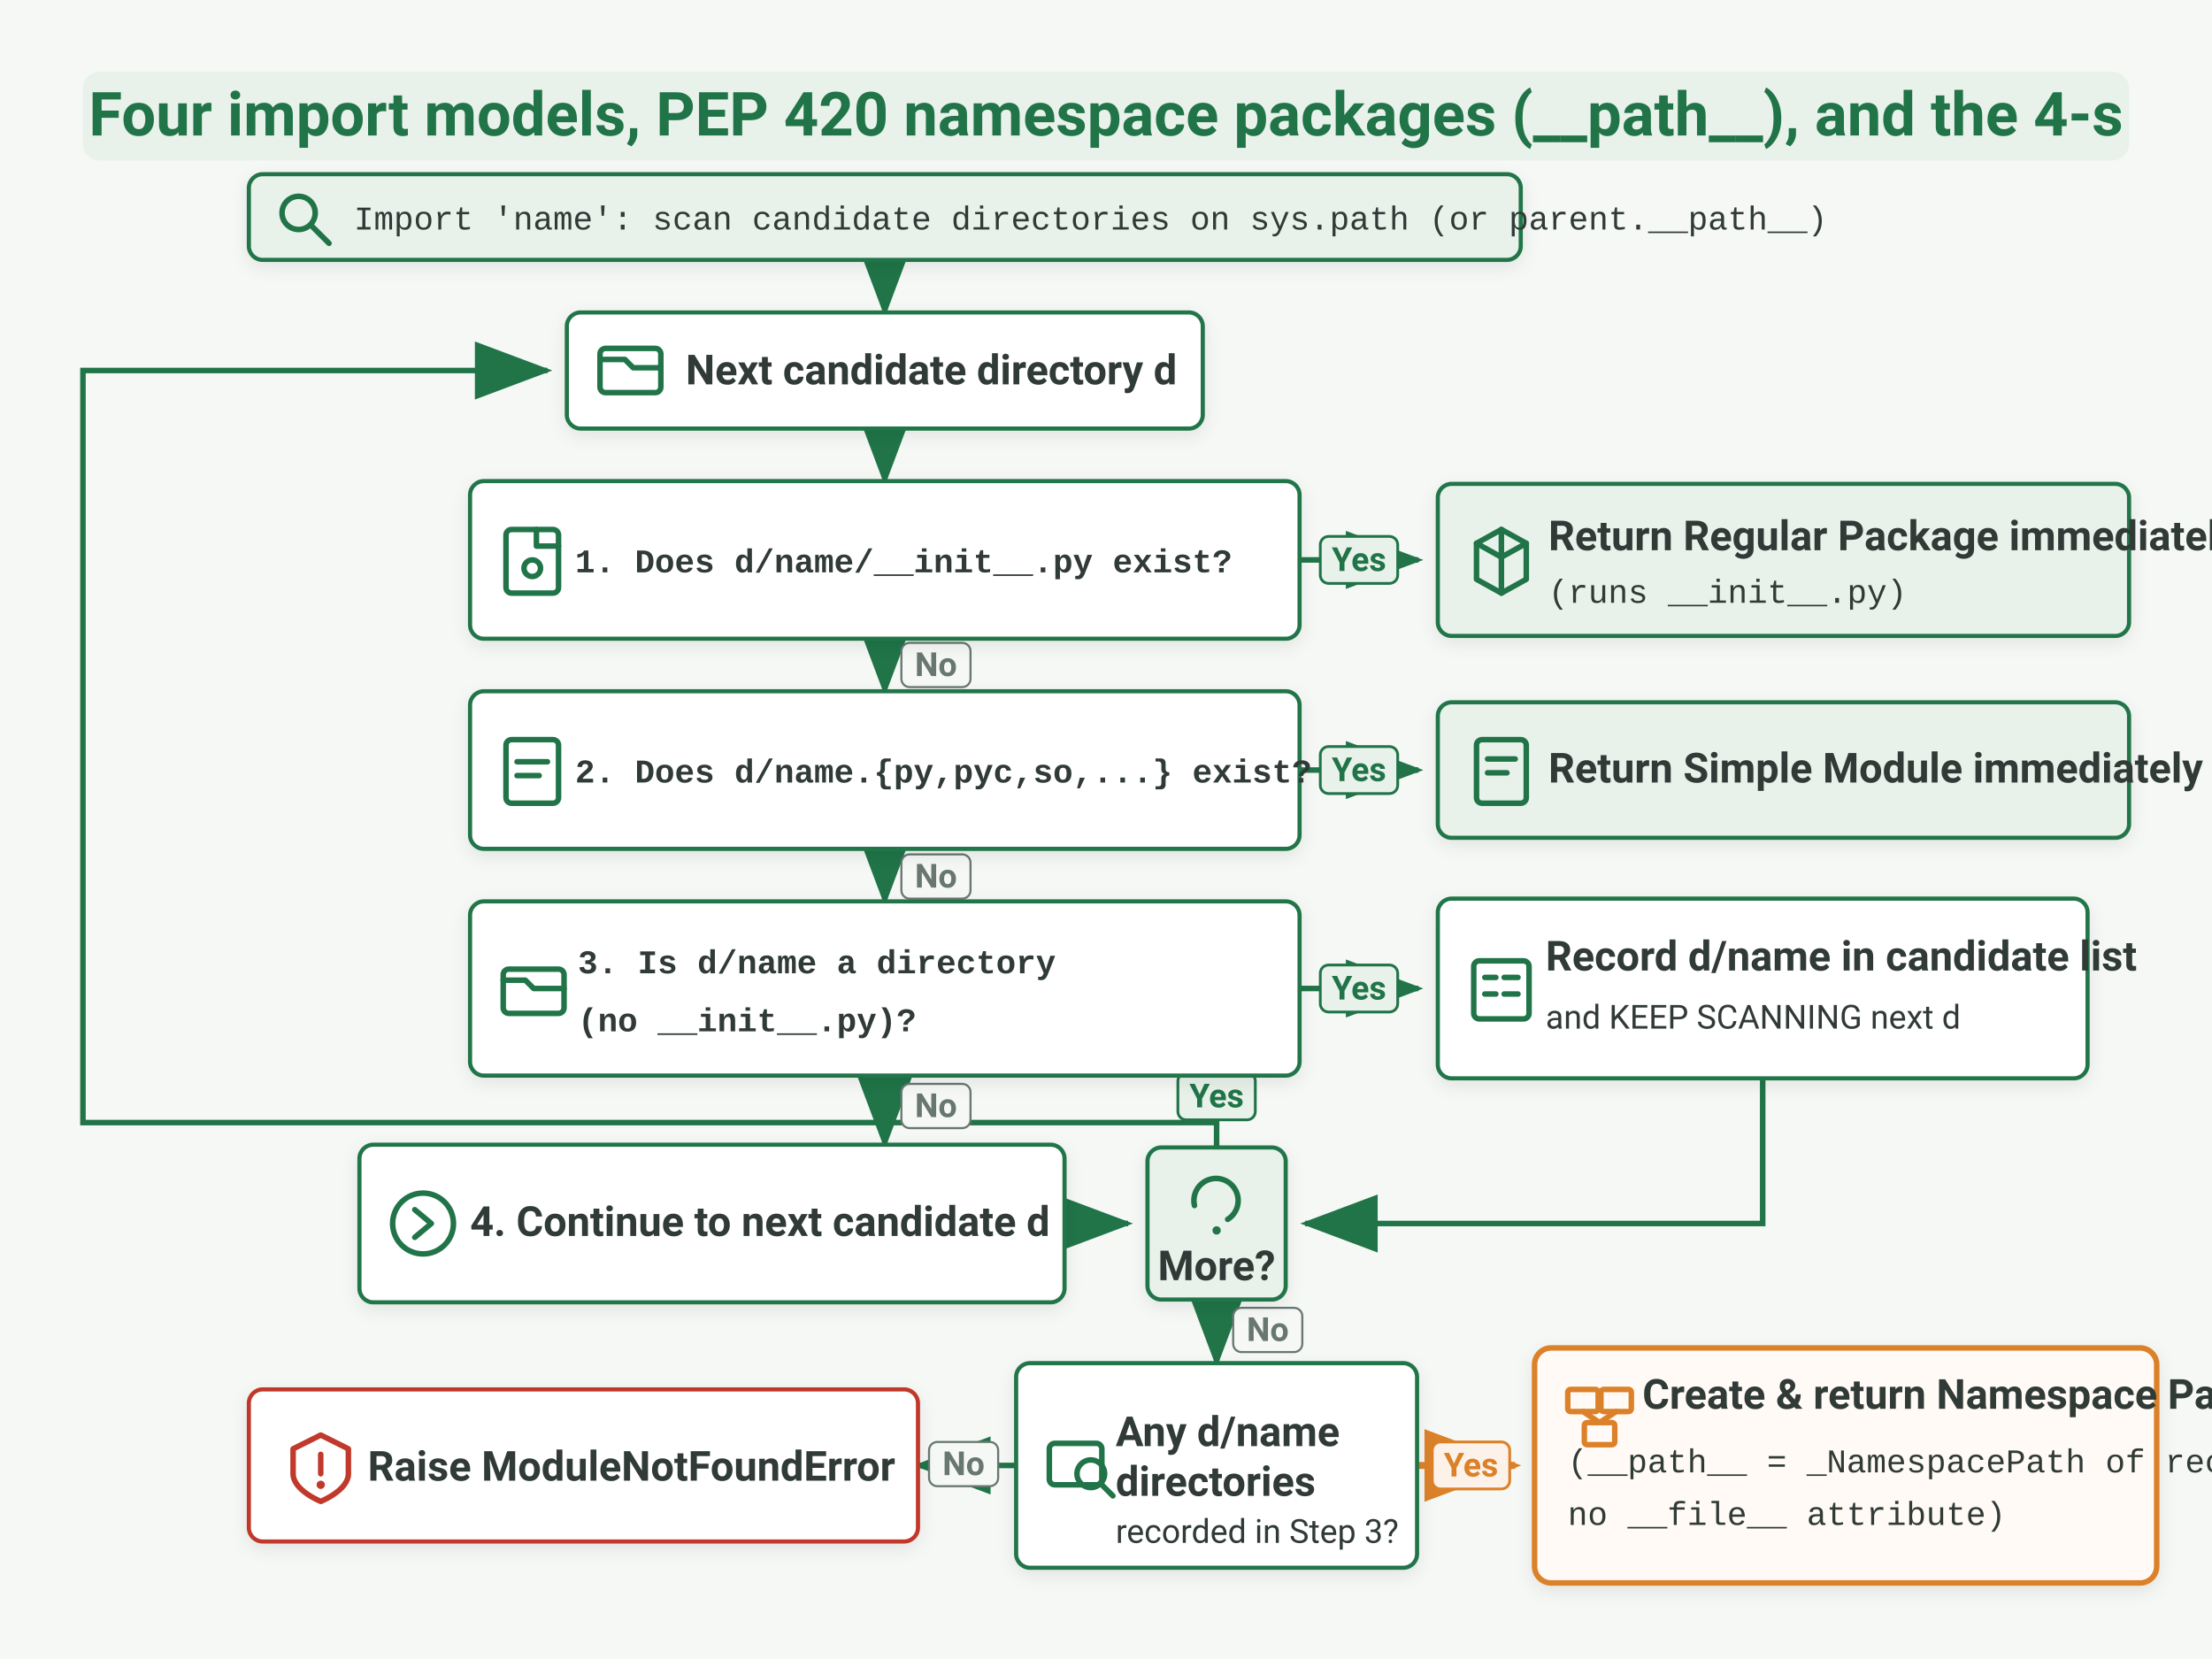
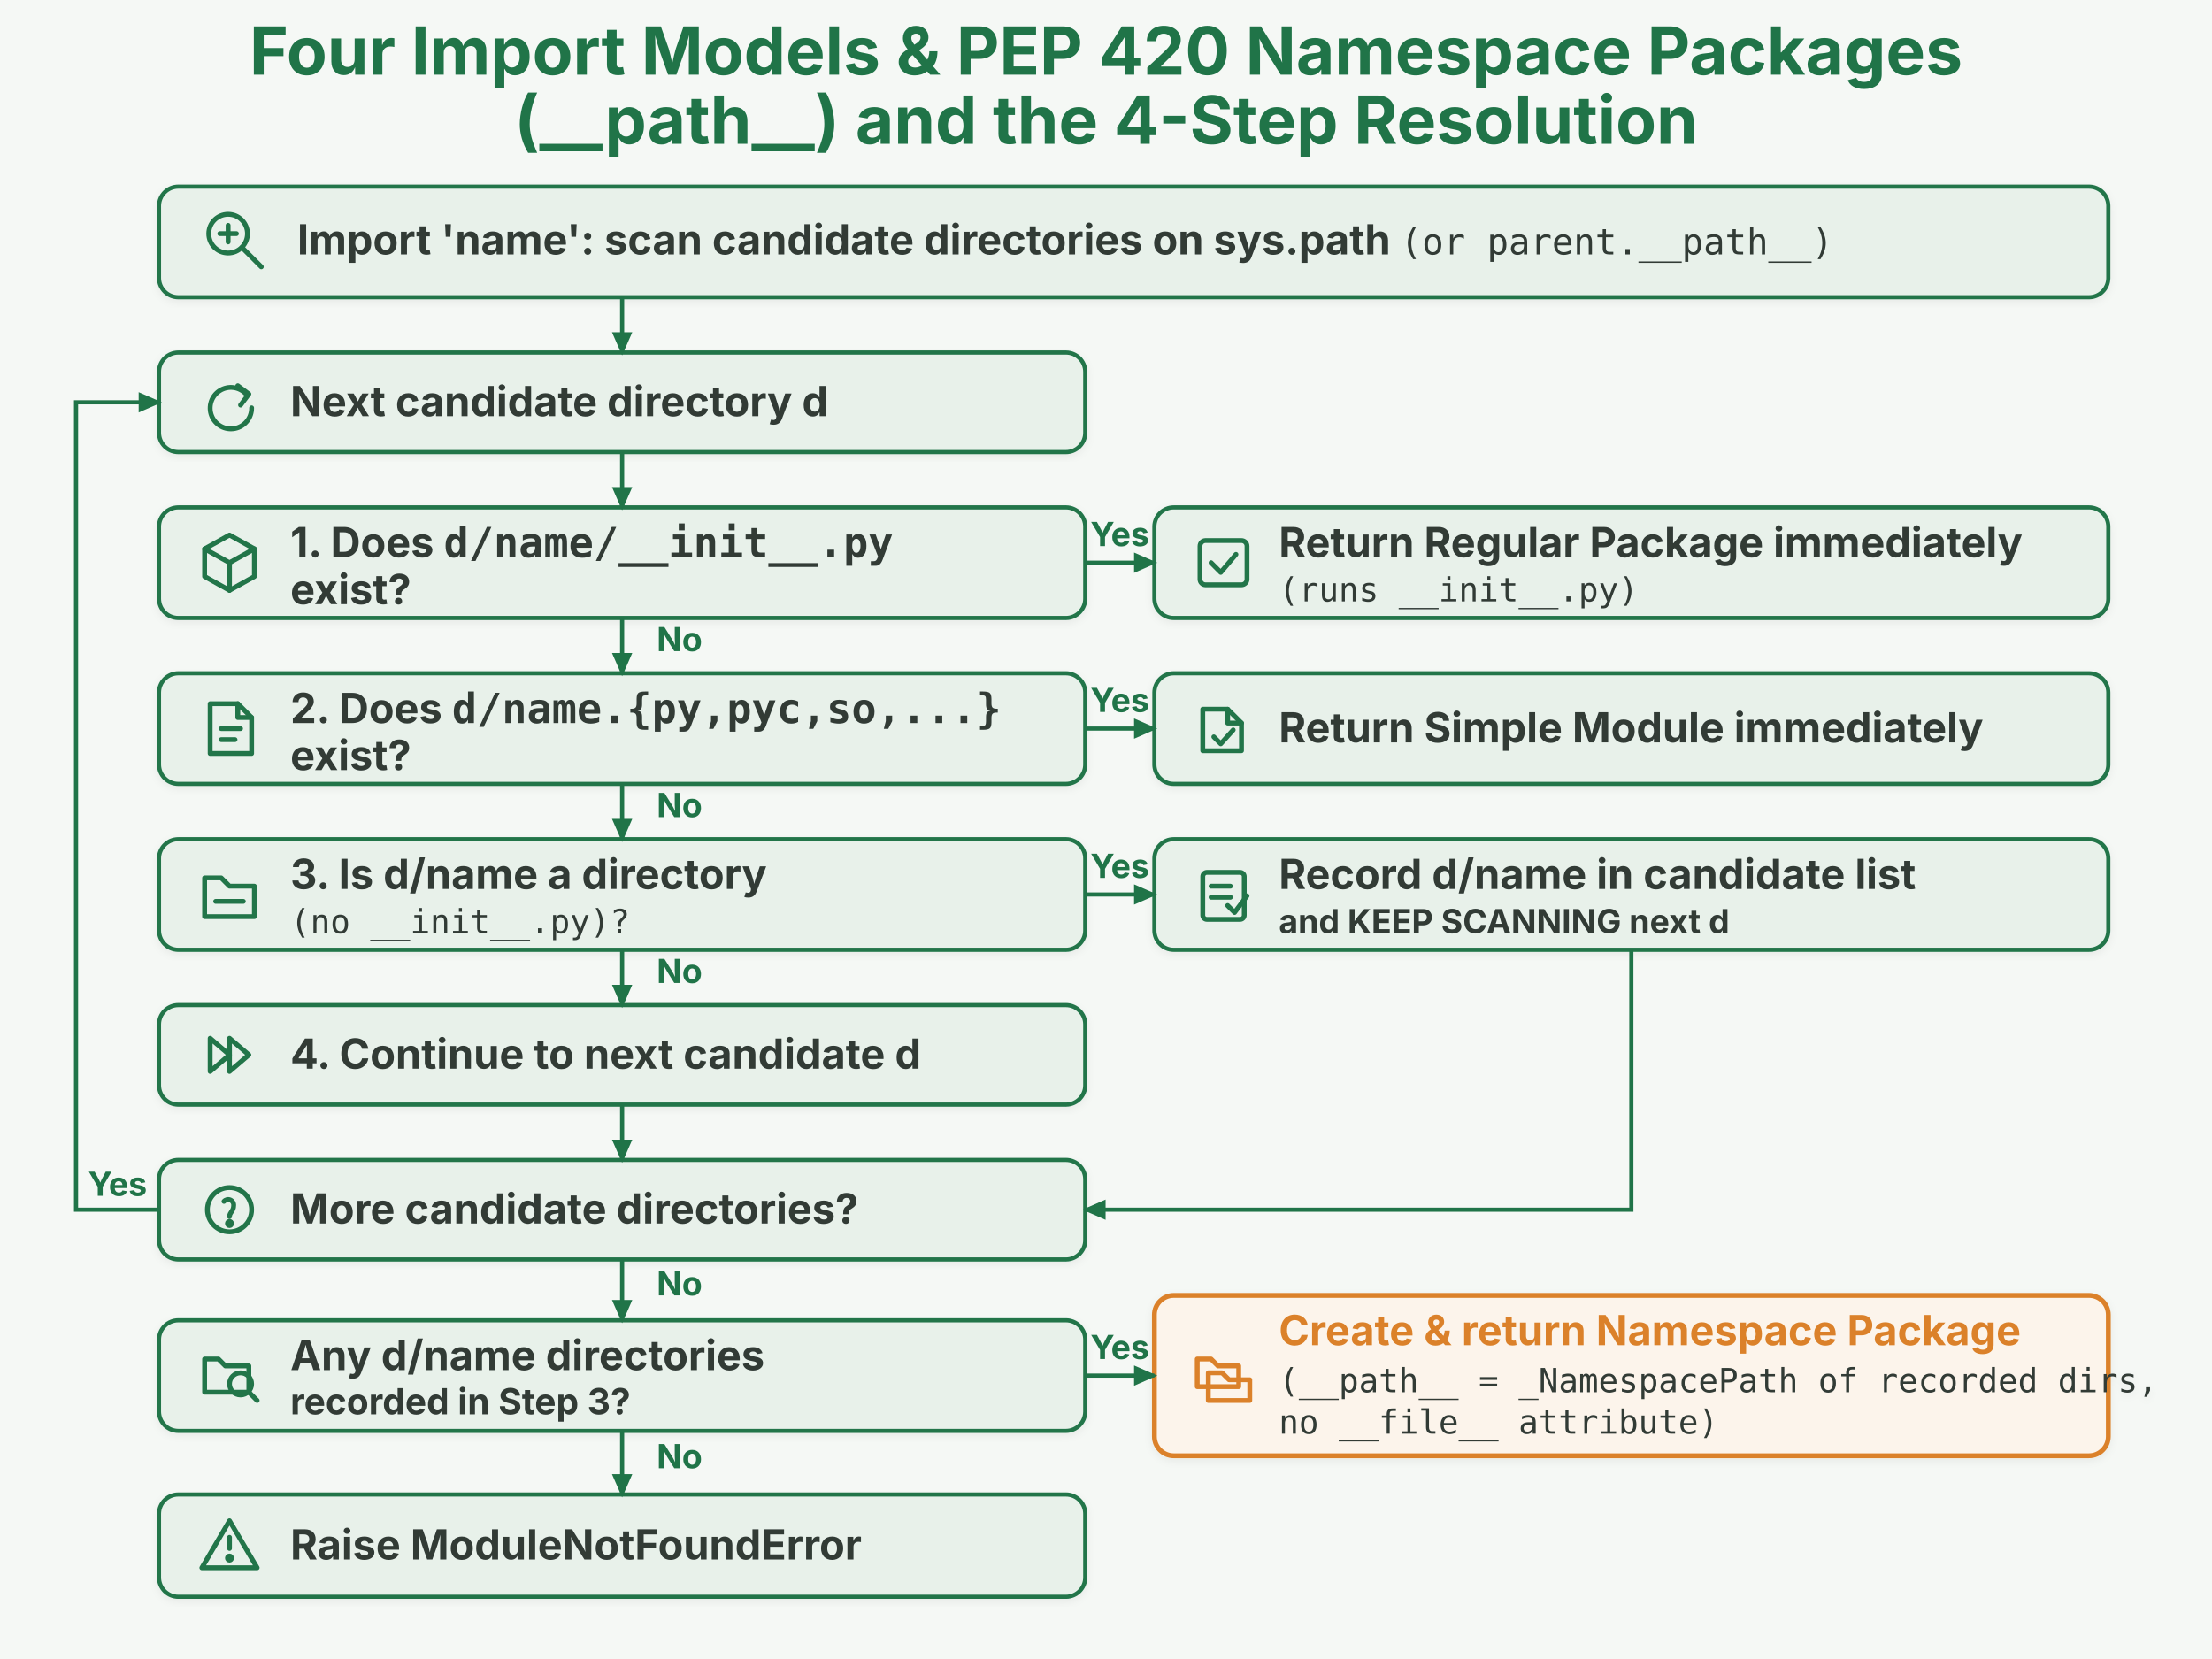
<svg xmlns="http://www.w3.org/2000/svg" viewBox="0 0 1600 1200" width="1600" height="1200">
  <defs>
-     <marker id="arrow-green" viewBox="0 0 16 16" refX="15" refY="8" markerWidth="14" markerHeight="14" orient="auto">
-       <path d="M 0 2 L 16 8 L 0 14 Z" fill="#207448" />
+     <marker id="arrow" viewBox="0 0 10 10" refX="7" refY="5" markerWidth="7" markerHeight="7" orient="auto-start-reverse">
+       <path d="M 0 1.5 L 8 5 L 0 8.5 z" fill="#207448" />
    </marker>
-     <marker id="arrow-orange" viewBox="0 0 16 16" refX="15" refY="8" markerWidth="14" markerHeight="14" orient="auto">
-       <path d="M 0 2 L 16 8 L 0 14 Z" fill="#db8129" />
-     </marker>
-     <marker id="arrow-gray" viewBox="0 0 16 16" refX="15" refY="8" markerWidth="14" markerHeight="14" orient="auto">
-       <path d="M 0 2 L 16 8 L 0 14 Z" fill="#687771" />
-     </marker>
-     <filter id="shadow" x="-3%" y="-4%" width="106%" height="110%" filterUnits="userSpaceOnUse">
-       <feDropShadow dx="0" dy="4" stdDeviation="6" flood-color="#12261b" flood-opacity="0.08" />
+     <filter id="shadow" x="-3%" y="-6%" width="106%" height="116%">
+       <feDropShadow dx="0" dy="2" stdDeviation="3" flood-color="#143020" flood-opacity="0.06" />
    </filter>
  </defs>
-   <style>
-     .title-text { font-family: -apple-system, BlinkMacSystemFont, "Segoe UI", Roboto, sans-serif; font-size: 44px; font-weight: bold; fill: #207448; }
-     .heading { font-family: -apple-system, BlinkMacSystemFont, "Segoe UI", Roboto, sans-serif; font-size: 30px; font-weight: bold; fill: #303a36; }
-     .body-sans { font-family: -apple-system, BlinkMacSystemFont, "Segoe UI", Roboto, sans-serif; font-size: 24px; fill: #303a36; }
-     .body-mono { font-family: "SF Mono", "Consolas", "Liberation Mono", Menlo, monospace; font-size: 24px; fill: #303a36; }
-     .label-badge { font-family: -apple-system, BlinkMacSystemFont, "Segoe UI", Roboto, sans-serif; font-size: 24px; font-weight: bold; }
-     .icon-stroke { fill: none; stroke: #207448; stroke-width: 4; stroke-linecap: round; stroke-linejoin: round; }
-     .icon-orange { fill: none; stroke: #db8129; stroke-width: 4; stroke-linecap: round; stroke-linejoin: round; }
-   </style>
  <rect width="1600" height="1200" fill="#f5f8f5" />
-   <g transform="translate(60, 52)">
-     <rect x="0" y="0" width="1480" height="64" rx="12" fill="#e8f1ea" />
-     <text x="740" y="46" text-anchor="middle" class="title-text">Four import models, PEP 420 namespace packages (__path__), and the 4-s</text>
+   <text x="800" y="54" text-anchor="middle" fill="#207448" font-family="system-ui, -apple-system, sans-serif" font-size="48" font-weight="bold">Four Import Models &amp; PEP 420 Namespace Packages</text>
+   <text x="800" y="104" text-anchor="middle" fill="#207448" font-family="system-ui, -apple-system, sans-serif" font-size="48" font-weight="bold">(__path__) and the 4-Step Resolution</text>
+   <g id="node-start" filter="url(#shadow)">
+     <rect x="115" y="135" width="1410" height="80" rx="14" fill="#e8f1ea" stroke="#207448" stroke-width="3" />
+     <g transform="translate(145, 149)" stroke="#207448" stroke-width="3.5" fill="none" stroke-linecap="round" stroke-linejoin="round">
+       <circle cx="20" cy="20" r="14" />
+       <line x1="30" y1="30" x2="44" y2="44" />
+       <line x1="14" y1="20" x2="26" y2="20" />
+       <line x1="20" y1="14" x2="20" y2="26" />
+     </g>
+     <text x="215" y="184" fill="#303a36" font-family="system-ui, -apple-system, sans-serif" font-size="30" font-weight="bold">Import 'name': scan candidate directories on sys.path <tspan font-family="ui-monospace, monospace" font-size="26" font-weight="normal">(or parent.__path__)</tspan>
+     </text>
  </g>
-   <path d="M 640 188 L 640 226" fill="none" stroke="#207448" stroke-width="4" marker-end="url(#arrow-green)" />
-   <path d="M 640 310 L 640 348" fill="none" stroke="#207448" stroke-width="4" marker-end="url(#arrow-green)" />
-   <path d="M 940 405 L 1026 405" fill="none" stroke="#207448" stroke-width="4" marker-end="url(#arrow-green)" />
-   <path d="M 640 462 L 640 500" fill="none" stroke="#207448" stroke-width="4" marker-end="url(#arrow-green)" />
-   <path d="M 940 557 L 1026 557" fill="none" stroke="#207448" stroke-width="4" marker-end="url(#arrow-green)" />
-   <path d="M 640 614 L 640 652" fill="none" stroke="#207448" stroke-width="4" marker-end="url(#arrow-green)" />
-   <path d="M 940 715 L 1026 715" fill="none" stroke="#207448" stroke-width="4" marker-end="url(#arrow-green)" />
-   <path d="M 640 778 L 640 828" fill="none" stroke="#207448" stroke-width="4" marker-end="url(#arrow-green)" />
-   <path d="M 1275 780 L 1275 885 L 944 885" fill="none" stroke="#207448" stroke-width="4" marker-end="url(#arrow-green)" />
-   <path d="M 770 885 L 816 885" fill="none" stroke="#207448" stroke-width="4" marker-end="url(#arrow-green)" />
-   <path d="M 880 830 L 880 812 L 60 812 L 60 268 L 396 268" fill="none" stroke="#207448" stroke-width="4" marker-end="url(#arrow-green)" />
-   <path d="M 880 940 L 880 986" fill="none" stroke="#207448" stroke-width="4" marker-end="url(#arrow-green)" />
-   <path d="M 1025 1060 L 1096 1060" fill="none" stroke="#db8129" stroke-width="5" marker-end="url(#arrow-orange)" />
-   <path d="M 735 1060 L 664 1060" fill="none" stroke="#207448" stroke-width="4" marker-end="url(#arrow-green)" />
-   <rect x="955" y="388" width="56" height="34" rx="6" fill="#e8f1ea" stroke="#207448" stroke-width="2" />
-   <text x="983" y="413" text-anchor="middle" class="label-badge" fill="#207448">Yes</text>
-   <rect x="652" y="465" width="50" height="32" rx="6" fill="#f5f8f5" stroke="#687771" stroke-width="1.5" />
-   <text x="677" y="489" text-anchor="middle" class="label-badge" fill="#687771">No</text>
-   <rect x="955" y="540" width="56" height="34" rx="6" fill="#e8f1ea" stroke="#207448" stroke-width="2" />
-   <text x="983" y="565" text-anchor="middle" class="label-badge" fill="#207448">Yes</text>
-   <rect x="652" y="618" width="50" height="32" rx="6" fill="#f5f8f5" stroke="#687771" stroke-width="1.5" />
-   <text x="677" y="642" text-anchor="middle" class="label-badge" fill="#687771">No</text>
-   <rect x="955" y="698" width="56" height="34" rx="6" fill="#e8f1ea" stroke="#207448" stroke-width="2" />
-   <text x="983" y="723" text-anchor="middle" class="label-badge" fill="#207448">Yes</text>
-   <rect x="652" y="784" width="50" height="32" rx="6" fill="#f5f8f5" stroke="#687771" stroke-width="1.5" />
-   <text x="677" y="808" text-anchor="middle" class="label-badge" fill="#687771">No</text>
-   <rect x="852" y="776" width="56" height="34" rx="6" fill="#e8f1ea" stroke="#207448" stroke-width="2" />
-   <text x="880" y="801" text-anchor="middle" class="label-badge" fill="#207448">Yes</text>
-   <rect x="892" y="946" width="50" height="32" rx="6" fill="#f5f8f5" stroke="#687771" stroke-width="1.5" />
-   <text x="917" y="970" text-anchor="middle" class="label-badge" fill="#687771">No</text>
-   <rect x="1036" y="1043" width="56" height="34" rx="6" fill="#fdf2e9" stroke="#db8129" stroke-width="2" />
-   <text x="1064" y="1068" text-anchor="middle" class="label-badge" fill="#db8129">Yes</text>
-   <rect x="672" y="1043" width="50" height="32" rx="6" fill="#f5f8f5" stroke="#687771" stroke-width="1.5" />
-   <text x="697" y="1067" text-anchor="middle" class="label-badge" fill="#687771">No</text>
-   <g transform="translate(180, 126)">
-     <rect width="920" height="62" rx="10" fill="#e8f1ea" stroke="#207448" stroke-width="3" filter="url(#shadow)" />
-     <g transform="translate(16, 8)">
-       <circle cx="20" cy="20" r="12" class="icon-stroke" />
-       <line x1="29" y1="29" x2="42" y2="42" class="icon-stroke" />
+   <g id="node-loop" filter="url(#shadow)">
+     <rect x="115" y="255" width="670" height="72" rx="14" fill="#e8f1ea" stroke="#207448" stroke-width="3" />
+     <g transform="translate(140, 267)" stroke="#207448" stroke-width="3.5" fill="none" stroke-linecap="round" stroke-linejoin="round">
+       <path d="M 38 18 A 15 15 0 1 0 42 28" />
+       <polyline points="32 12 40 18 34 26" />
    </g>
-     <text x="76" y="40" class="body-mono">Import 'name': scan candidate directories on sys.path (or parent.__path__)</text>
+     <text x="210" y="301" fill="#303a36" font-family="system-ui, -apple-system, sans-serif" font-size="30" font-weight="bold">Next candidate directory d</text>
  </g>
-   <g transform="translate(410, 226)">
-     <rect width="460" height="84" rx="10" fill="#ffffff" stroke="#207448" stroke-width="3" filter="url(#shadow)" />
-     <g transform="translate(20, 14)">
-       <rect x="4" y="12" width="44" height="32" rx="4" class="icon-stroke" />
-       <path d="M 4 20 L 22 20 L 28 26 L 48 26" class="icon-stroke" />
+   <g id="node-step1" filter="url(#shadow)">
+     <rect x="115" y="367" width="670" height="80" rx="14" fill="#e8f1ea" stroke="#207448" stroke-width="3" />
+     <g transform="translate(140, 381)" stroke="#207448" stroke-width="3.5" fill="none" stroke-linecap="round" stroke-linejoin="round">
+       <path d="M 8 16 L 26 6 L 44 16 L 26 26 Z" />
+       <path d="M 8 16 L 8 36 L 26 46 L 26 26" />
+       <path d="M 44 16 L 44 36 L 26 46" />
    </g>
-     <text x="86" y="52" class="heading">Next candidate directory d</text>
+     <text x="210" y="403" fill="#303a36" font-family="system-ui, -apple-system, sans-serif" font-size="30" font-weight="bold">
+       <tspan x="210" dy="0">1. Does <tspan font-family="ui-monospace, monospace">d/name/__init__.py</tspan>
+       </tspan>
+       <tspan x="210" dy="34">exist?</tspan>
+     </text>
  </g>
-   <g transform="translate(340, 348)">
-     <rect width="600" height="114" rx="10" fill="#ffffff" stroke="#207448" stroke-width="3" filter="url(#shadow)" />
-     <g transform="translate(20, 29)">
-       <rect x="6" y="6" width="38" height="46" rx="4" class="icon-stroke" />
-       <path d="M 28 6 L 28 18 L 44 18" class="icon-stroke" />
-       <circle cx="25" cy="34" r="6" class="icon-stroke" />
+   <g id="node-retreg" filter="url(#shadow)">
+     <rect x="835" y="367" width="690" height="80" rx="14" fill="#e8f1ea" stroke="#207448" stroke-width="3" />
+     <g transform="translate(860, 381)" stroke="#207448" stroke-width="3.5" fill="none" stroke-linecap="round" stroke-linejoin="round">
+       <rect x="8" y="10" width="34" height="32" rx="4" />
+       <polyline points="16 26 23 33 34 20" />
    </g>
-     <text x="76" y="66" class="body-mono" font-weight="bold">1. Does d/name/__init__.py exist?</text>
+     <text x="925" y="403" fill="#303a36" font-family="system-ui, -apple-system, sans-serif">
+       <tspan x="925" dy="0" font-size="30" font-weight="bold">Return Regular Package immediately</tspan>
+       <tspan x="925" dy="32" font-size="24" font-family="ui-monospace, monospace">(runs __init__.py)</tspan>
+     </text>
  </g>
-   <g transform="translate(1040, 350)">
-     <rect width="500" height="110" rx="10" fill="#e8f1ea" stroke="#207448" stroke-width="3" filter="url(#shadow)" />
-     <g transform="translate(20, 27)">
-       <path d="M 8 16 L 26 6 L 44 16 L 44 42 L 26 52 L 8 42 Z" class="icon-stroke" />
-       <path d="M 26 6 L 26 52 M 8 16 L 26 26 L 44 16" class="icon-stroke" />
+   <g id="node-step2" filter="url(#shadow)">
+     <rect x="115" y="487" width="670" height="80" rx="14" fill="#e8f1ea" stroke="#207448" stroke-width="3" />
+     <g transform="translate(140, 501)" stroke="#207448" stroke-width="3.5" fill="none" stroke-linecap="round" stroke-linejoin="round">
+       <path d="M 12 8 L 32 8 L 42 18 L 42 44 L 12 44 Z" />
+       <polyline points="32 8 32 18 42 18" />
+       <line x1="20" y1="26" x2="34" y2="26" />
+       <line x1="20" y1="34" x2="30" y2="34" />
    </g>
-     <text x="80" y="48" class="heading">Return Regular Package immediately</text>
-     <text x="80" y="86" class="body-mono">(runs __init__.py)</text>
+     <text x="210" y="523" fill="#303a36" font-family="system-ui, -apple-system, sans-serif" font-size="30" font-weight="bold">
+       <tspan x="210" dy="0">2. Does <tspan font-family="ui-monospace, monospace">d/name.{py,pyc,so,...}</tspan>
+       </tspan>
+       <tspan x="210" dy="34">exist?</tspan>
+     </text>
  </g>
-   <g transform="translate(340, 500)">
-     <rect width="600" height="114" rx="10" fill="#ffffff" stroke="#207448" stroke-width="3" filter="url(#shadow)" />
-     <g transform="translate(20, 29)">
-       <rect x="6" y="6" width="38" height="46" rx="4" class="icon-stroke" />
-       <path d="M 14 22 L 36 22 M 14 32 L 30 32" class="icon-stroke" />
+   <g id="node-retmod" filter="url(#shadow)">
+     <rect x="835" y="487" width="690" height="80" rx="14" fill="#e8f1ea" stroke="#207448" stroke-width="3" />
+     <g transform="translate(860, 501)" stroke="#207448" stroke-width="3.5" fill="none" stroke-linecap="round" stroke-linejoin="round">
+       <path d="M 10 12 L 28 12 L 38 22 L 38 42 L 10 42 Z" />
+       <polyline points="28 12 28 22 38 22" />
+       <polyline points="18 32 23 37 32 27" />
    </g>
-     <text x="76" y="66" class="body-mono" font-weight="bold">2. Does d/name.{py,pyc,so,...} exist?</text>
+     <text x="925" y="537" fill="#303a36" font-family="system-ui, -apple-system, sans-serif" font-size="30" font-weight="bold">Return Simple Module immediately</text>
  </g>
-   <g transform="translate(1040, 508)">
-     <rect width="500" height="98" rx="10" fill="#e8f1ea" stroke="#207448" stroke-width="3" filter="url(#shadow)" />
-     <g transform="translate(20, 21)">
-       <rect x="8" y="6" width="36" height="46" rx="4" class="icon-stroke" />
-       <line x1="16" y1="20" x2="36" y2="20" class="icon-stroke" />
-       <line x1="16" y1="30" x2="30" y2="30" class="icon-stroke" />
+   <g id="node-step3" filter="url(#shadow)">
+     <rect x="115" y="607" width="670" height="80" rx="14" fill="#e8f1ea" stroke="#207448" stroke-width="3" />
+     <g transform="translate(140, 621)" stroke="#207448" stroke-width="3.5" fill="none" stroke-linecap="round" stroke-linejoin="round">
+       <path d="M 8 14 L 20 14 L 26 20 L 44 20 L 44 42 L 8 42 Z" />
+       <line x1="16" y1="31" x2="36" y2="31" />
    </g>
-     <text x="80" y="58" class="heading">Return Simple Module immediately</text>
+     <text x="210" y="643" fill="#303a36" font-family="system-ui, -apple-system, sans-serif">
+       <tspan x="210" dy="0" font-size="30" font-weight="bold">3. Is d/name a directory</tspan>
+       <tspan x="210" dy="32" font-size="24" font-family="ui-monospace, monospace">(no __init__.py)?</tspan>
+     </text>
  </g>
-   <g transform="translate(340, 652)">
-     <rect width="600" height="126" rx="10" fill="#ffffff" stroke="#207448" stroke-width="3" filter="url(#shadow)" />
-     <g transform="translate(20, 35)">
-       <rect x="4" y="14" width="44" height="32" rx="4" class="icon-stroke" />
-       <path d="M 4 22 L 20 22 L 26 28 L 48 28" class="icon-stroke" />
+   <g id="node-record" filter="url(#shadow)">
+     <rect x="835" y="607" width="690" height="80" rx="14" fill="#e8f1ea" stroke="#207448" stroke-width="3" />
+     <g transform="translate(860, 621)" stroke="#207448" stroke-width="3.5" fill="none" stroke-linecap="round" stroke-linejoin="round">
+       <rect x="10" y="10" width="30" height="34" rx="3" />
+       <line x1="16" y1="20" x2="30" y2="20" />
+       <line x1="16" y1="28" x2="30" y2="28" />
+       <polyline points="28 34 33 39 42 27" />
    </g>
-     <text x="78" y="52" class="body-mono" font-weight="bold">3. Is d/name a directory</text>
-     <text x="78" y="94" class="body-mono" font-weight="bold">(no __init__.py)?</text>
+     <text x="925" y="643" fill="#303a36" font-family="system-ui, -apple-system, sans-serif">
+       <tspan x="925" dy="0" font-size="30" font-weight="bold">Record d/name in candidate list</tspan>
+       <tspan x="925" dy="32" font-size="24" font-weight="bold">and KEEP SCANNING next d</tspan>
+     </text>
  </g>
-   <g transform="translate(1040, 650)">
-     <rect width="470" height="130" rx="10" fill="#ffffff" stroke="#207448" stroke-width="3" filter="url(#shadow)" />
-     <g transform="translate(20, 37)">
-       <rect x="6" y="8" width="40" height="42" rx="4" class="icon-stroke" />
-       <line x1="14" y1="20" x2="22" y2="20" class="icon-stroke" />
-       <line x1="28" y1="20" x2="38" y2="20" class="icon-stroke" />
-       <line x1="14" y1="32" x2="22" y2="32" class="icon-stroke" />
-       <line x1="28" y1="32" x2="38" y2="32" class="icon-stroke" />
+   <g id="node-next" filter="url(#shadow)">
+     <rect x="115" y="727" width="670" height="72" rx="14" fill="#e8f1ea" stroke="#207448" stroke-width="3" />
+     <g transform="translate(140, 737)" stroke="#207448" stroke-width="3.5" fill="none" stroke-linecap="round" stroke-linejoin="round">
+       <polygon points="12 14 26 26 12 38" />
+       <polygon points="26 14 40 26 26 38" />
    </g>
-     <text x="78" y="52" class="heading">Record d/name in candidate list</text>
-     <text x="78" y="94" class="body-sans">and KEEP SCANNING next d</text>
+     <text x="210" y="773" fill="#303a36" font-family="system-ui, -apple-system, sans-serif" font-size="30" font-weight="bold">4. Continue to next candidate d</text>
  </g>
-   <g transform="translate(260, 828)">
-     <rect width="510" height="114" rx="10" fill="#ffffff" stroke="#207448" stroke-width="3" filter="url(#shadow)" />
-     <g transform="translate(20, 29)">
-       <circle cx="26" cy="28" r="22" class="icon-stroke" />
-       <path d="M 20 18 L 32 28 L 20 38" class="icon-stroke" />
+   <g id="node-more" filter="url(#shadow)">
+     <rect x="115" y="839" width="670" height="72" rx="14" fill="#e8f1ea" stroke="#207448" stroke-width="3" />
+     <g transform="translate(140, 849)" stroke="#207448" stroke-width="3.5" fill="none" stroke-linecap="round" stroke-linejoin="round">
+       <circle cx="26" cy="26" r="16" />
+       <path d="M 22 20 A 4 4 0 0 1 29 23 C 29 27 26 28 26 31" />
+       <circle cx="26" cy="36" r="1.5" fill="#207448" />
    </g>
-     <text x="80" y="66" class="heading">4. Continue to next candidate d</text>
+     <text x="210" y="885" fill="#303a36" font-family="system-ui, -apple-system, sans-serif" font-size="30" font-weight="bold">More candidate directories?</text>
  </g>
-   <g transform="translate(830, 830)">
-     <rect width="100" height="110" rx="10" fill="#e8f1ea" stroke="#207448" stroke-width="3" filter="url(#shadow)" />
-     <g transform="translate(22, 14)">
-       <path d="M 12 28 A 16 16 0 1 1 36 38" class="icon-stroke" />
-       <circle cx="28" cy="46" r="3" fill="#207448" />
+   <g id="node-checkns" filter="url(#shadow)">
+     <rect x="115" y="955" width="670" height="80" rx="14" fill="#e8f1ea" stroke="#207448" stroke-width="3" />
+     <g transform="translate(140, 969)" stroke="#207448" stroke-width="3.5" fill="none" stroke-linecap="round" stroke-linejoin="round">
+       <path d="M 8 14 L 18 14 L 23 19 L 40 19 L 40 38 L 8 38 Z" />
+       <circle cx="34" cy="32" r="8" />
+       <line x1="40" y1="38" x2="46" y2="44" />
    </g>
-     <text x="50" y="96" text-anchor="middle" class="heading">More?</text>
+     <text x="210" y="991" fill="#303a36" font-family="system-ui, -apple-system, sans-serif">
+       <tspan x="210" dy="0" font-size="30" font-weight="bold">Any d/name directories</tspan>
+       <tspan x="210" dy="32" font-size="26" font-weight="bold">recorded in Step 3?</tspan>
+     </text>
  </g>
-   <g transform="translate(735, 986)">
-     <rect width="290" height="148" rx="10" fill="#ffffff" stroke="#207448" stroke-width="3" filter="url(#shadow)" />
-     <g transform="translate(20, 46)">
-       <rect x="4" y="12" width="38" height="30" rx="4" class="icon-stroke" />
-       <circle cx="34" cy="34" r="10" class="icon-stroke" />
-       <line x1="42" y1="42" x2="50" y2="50" class="icon-stroke" />
+   <g id="node-retns" filter="url(#shadow)">
+     <rect x="835" y="937" width="690" height="116" rx="14" fill="#fcf4eb" stroke="#db8129" stroke-width="3.5" />
+     <g transform="translate(860, 969)" stroke="#db8129" stroke-width="3.5" fill="none" stroke-linecap="round" stroke-linejoin="round">
+       <path d="M 6 14 L 16 14 L 21 19 L 36 19 L 36 34 L 6 34 Z" />
+       <path d="M 14 24 L 24 24 L 29 29 L 44 29 L 44 44 L 14 44 Z" />
    </g>
-     <text x="72" y="60" class="heading">Any d/name</text>
-     <text x="72" y="96" class="heading">directories</text>
-     <text x="72" y="130" class="body-sans">recorded in Step 3?</text>
+     <text x="925" y="973" fill="#303a36" font-family="system-ui, -apple-system, sans-serif">
+       <tspan x="925" dy="0" font-size="30" font-weight="bold" fill="#db8129">Create &amp; return Namespace Package</tspan>
+       <tspan x="925" dy="34" font-size="24" font-family="ui-monospace, monospace">(__path__ = _NamespacePath of recorded dirs,</tspan>
+       <tspan x="925" dy="30" font-size="24" font-family="ui-monospace, monospace">no __file__ attribute)</tspan>
+     </text>
  </g>
-   <g transform="translate(180, 1005)">
-     <rect width="484" height="110" rx="10" fill="#ffffff" stroke="#c0392b" stroke-width="3" filter="url(#shadow)" />
-     <g transform="translate(24, 27)">
-       <path d="M 28 6 L 48 16 L 48 34 C 48 46 28 54 28 54 C 28 54 8 46 8 34 L 8 16 Z" fill="none" stroke="#c0392b" stroke-width="4" stroke-linejoin="round" />
-       <line x1="28" y1="20" x2="28" y2="34" stroke="#c0392b" stroke-width="4" stroke-linecap="round" />
-       <circle cx="28" cy="42" r="3" fill="#c0392b" />
+   <g id="node-err" filter="url(#shadow)">
+     <rect x="115" y="1081" width="670" height="74" rx="14" fill="#e8f1ea" stroke="#207448" stroke-width="3" />
+     <g transform="translate(140, 1092)" stroke="#207448" stroke-width="3.5" fill="none" stroke-linecap="round" stroke-linejoin="round">
+       <polygon points="26 8 46 42 6 42" />
+       <line x1="26" y1="20" x2="26" y2="28" />
+       <circle cx="26" cy="35" r="1.5" fill="#207448" />
    </g>
-     <text x="86" y="66" class="heading" fill="#c0392b">Raise ModuleNotFoundError</text>
+     <text x="210" y="1128" fill="#303a36" font-family="system-ui, -apple-system, sans-serif" font-size="30" font-weight="bold">Raise ModuleNotFoundError</text>
  </g>
-   <g transform="translate(1110, 975)">
-     <rect width="450" height="170" rx="12" fill="#fffaf5" stroke="#db8129" stroke-width="4" filter="url(#shadow)" />
-     <g transform="translate(20, 22)">
-       <rect x="4" y="8" width="22" height="16" rx="2" class="icon-orange" />
-       <rect x="28" y="8" width="22" height="16" rx="2" class="icon-orange" />
-       <rect x="16" y="32" width="22" height="16" rx="2" class="icon-orange" />
-       <line x1="15" y1="24" x2="27" y2="32" class="icon-orange" />
-       <line x1="39" y1="24" x2="27" y2="32" class="icon-orange" />
-     </g>
-     <text x="78" y="44" class="heading" fill="#db8129">Create &amp; return Namespace Package</text>
-     <text x="24" y="90" class="body-mono">(__path__ = _NamespacePath of recorded dirs,</text>
-     <text x="24" y="128" class="body-mono">no __file__ attribute)</text>
-   </g>
+   <line x1="450" y1="215" x2="450" y2="255" stroke="#207448" stroke-width="3" marker-end="url(#arrow)" />
+   <line x1="450" y1="327" x2="450" y2="367" stroke="#207448" stroke-width="3" marker-end="url(#arrow)" />
+   <line x1="785" y1="407" x2="835" y2="407" stroke="#207448" stroke-width="3" marker-end="url(#arrow)" />
+   <text x="810" y="395" text-anchor="middle" fill="#207448" font-family="system-ui, -apple-system, sans-serif" font-size="24" font-weight="bold">Yes</text>
+   <line x1="450" y1="447" x2="450" y2="487" stroke="#207448" stroke-width="3" marker-end="url(#arrow)" />
+   <text x="475" y="471" fill="#207448" font-family="system-ui, -apple-system, sans-serif" font-size="24" font-weight="bold">No</text>
+   <line x1="785" y1="527" x2="835" y2="527" stroke="#207448" stroke-width="3" marker-end="url(#arrow)" />
+   <text x="810" y="515" text-anchor="middle" fill="#207448" font-family="system-ui, -apple-system, sans-serif" font-size="24" font-weight="bold">Yes</text>
+   <line x1="450" y1="567" x2="450" y2="607" stroke="#207448" stroke-width="3" marker-end="url(#arrow)" />
+   <text x="475" y="591" fill="#207448" font-family="system-ui, -apple-system, sans-serif" font-size="24" font-weight="bold">No</text>
+   <line x1="785" y1="647" x2="835" y2="647" stroke="#207448" stroke-width="3" marker-end="url(#arrow)" />
+   <text x="810" y="635" text-anchor="middle" fill="#207448" font-family="system-ui, -apple-system, sans-serif" font-size="24" font-weight="bold">Yes</text>
+   <line x1="450" y1="687" x2="450" y2="727" stroke="#207448" stroke-width="3" marker-end="url(#arrow)" />
+   <text x="475" y="711" fill="#207448" font-family="system-ui, -apple-system, sans-serif" font-size="24" font-weight="bold">No</text>
+   <line x1="450" y1="799" x2="450" y2="839" stroke="#207448" stroke-width="3" marker-end="url(#arrow)" />
+   <path d="M 1180 687 L 1180 875 L 785 875" fill="none" stroke="#207448" stroke-width="3" marker-end="url(#arrow)" />
+   <path d="M 115 875 L 55 875 L 55 291 L 115 291" fill="none" stroke="#207448" stroke-width="3" marker-end="url(#arrow)" />
+   <text x="85" y="865" text-anchor="middle" fill="#207448" font-family="system-ui, -apple-system, sans-serif" font-size="24" font-weight="bold">Yes</text>
+   <line x1="450" y1="911" x2="450" y2="955" stroke="#207448" stroke-width="3" marker-end="url(#arrow)" />
+   <text x="475" y="937" fill="#207448" font-family="system-ui, -apple-system, sans-serif" font-size="24" font-weight="bold">No</text>
+   <line x1="785" y1="995" x2="835" y2="995" stroke="#207448" stroke-width="3" marker-end="url(#arrow)" />
+   <text x="810" y="983" text-anchor="middle" fill="#207448" font-family="system-ui, -apple-system, sans-serif" font-size="24" font-weight="bold">Yes</text>
+   <line x1="450" y1="1035" x2="450" y2="1081" stroke="#207448" stroke-width="3" marker-end="url(#arrow)" />
+   <text x="475" y="1062" fill="#207448" font-family="system-ui, -apple-system, sans-serif" font-size="24" font-weight="bold">No</text>
</svg>
